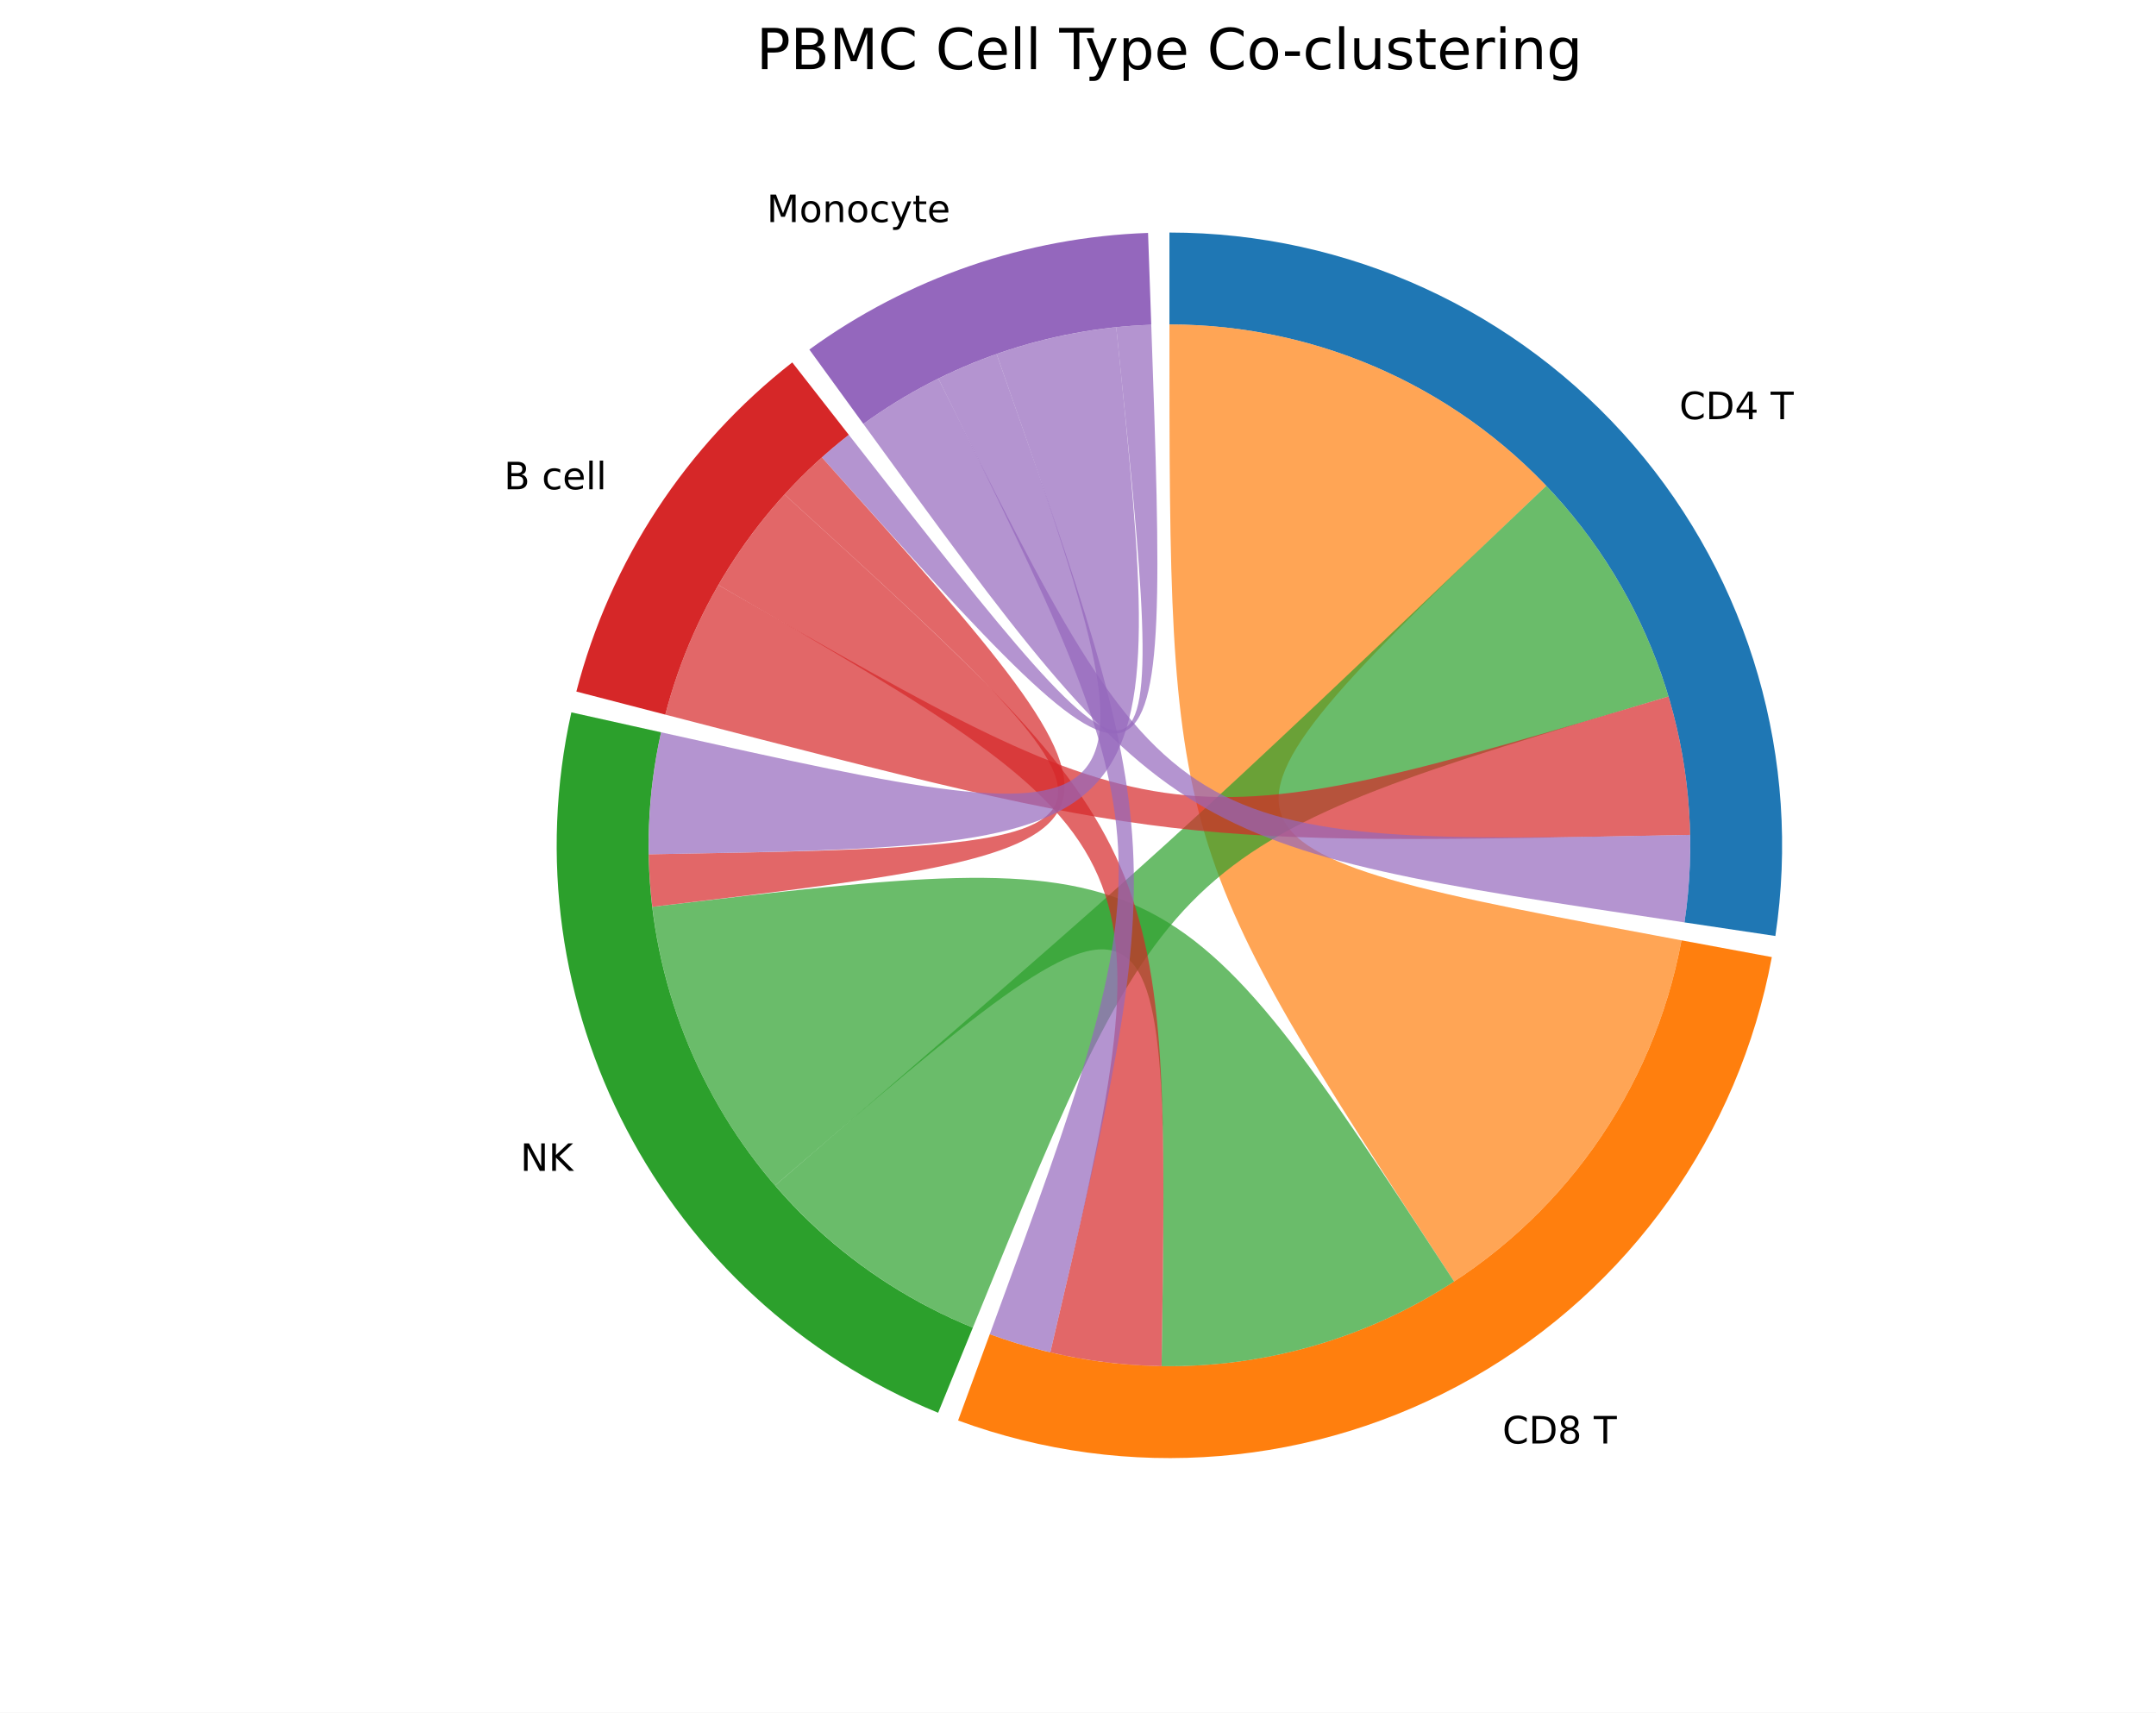
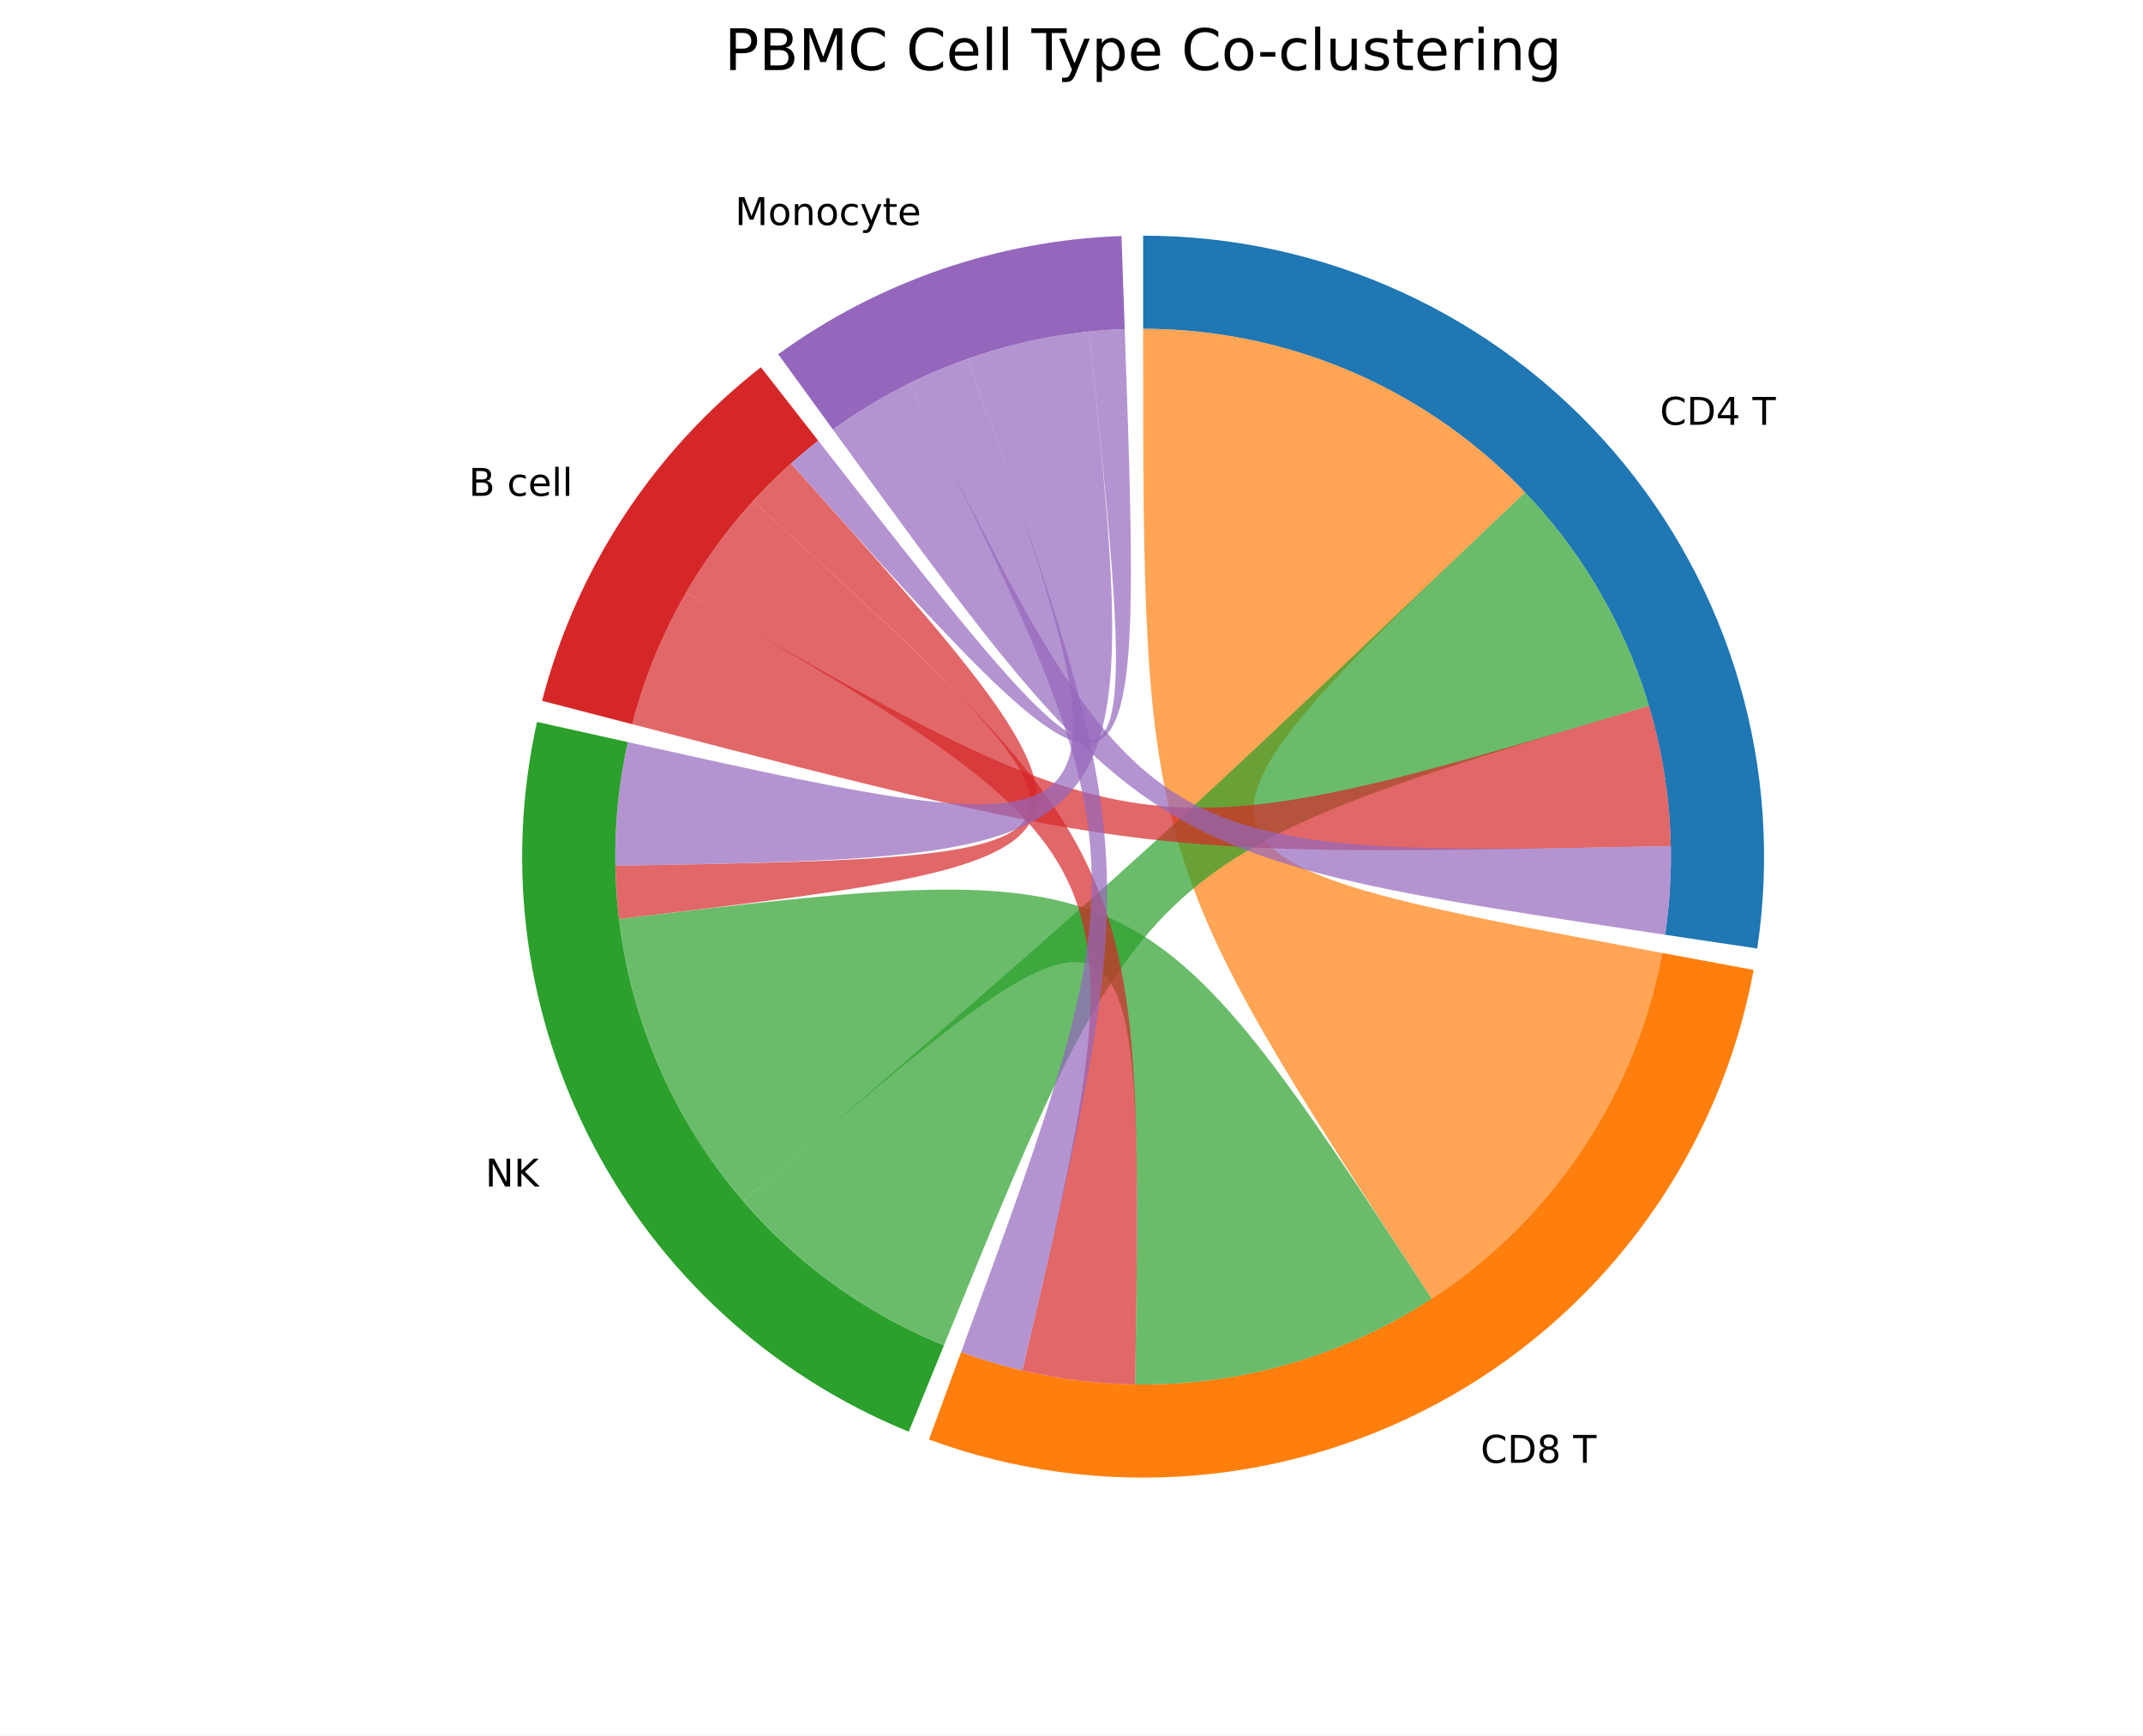
- <svg xmlns="http://www.w3.org/2000/svg" width="686.2" height="545" font-family="DejaVu Sans, Liberation Sans, Arial, sans-serif" fill="black">
+ <svg xmlns="http://www.w3.org/2000/svg" width="673" height="545" font-family="DejaVu Sans, Liberation Sans, Arial, sans-serif" fill="black">
  <rect width="100%" height="100%" fill="white" />
-   <text x="372.2" y="22" font-size="18" text-anchor="middle">PBMC Cell Type Co-clustering</text>
-   <path d="M 372.2 74 A 195 195 0 0 1 565.053 297.856 L 536.125 293.528 A 165.75 165.75 0 0 0 372.2 103.25 Z" stroke="none" stroke-width="0" fill="#1f77b4" />
-   <path d="M 563.929 304.569 A 195 195 0 0 1 304.935 452.031 L 315.024 424.576 A 165.75 165.75 0 0 0 535.169 299.234 Z" stroke="none" stroke-width="0" fill="#ff7f0e" />
-   <path d="M 298.588 449.572 A 195 195 0 0 1 181.846 226.688 L 210.399 233.035 A 165.75 165.75 0 0 0 309.63 422.486 Z" stroke="none" stroke-width="0" fill="#2ca02c" />
-   <path d="M 183.439 220.07 A 195 195 0 0 1 252.158 115.329 L 270.164 138.379 A 165.75 165.75 0 0 0 211.753 227.41 Z" stroke="none" stroke-width="0" fill="#d62728" />
-   <path d="M 257.594 111.233 A 195 195 0 0 1 365.395 74.119 L 366.415 103.351 A 165.75 165.75 0 0 0 274.785 134.898 Z" stroke="none" stroke-width="0" fill="#9467bd" />
-   <text x="534.48" y="133.39" font-size="12" text-anchor="start">CD4 T</text>
-   <text x="478.18" y="459.34" font-size="12" text-anchor="start">CD8 T</text>
-   <text x="182.45" y="372.59" font-size="12" text-anchor="end">NK</text>
-   <text x="193.1" y="155.7" font-size="12" text-anchor="end">B cell</text>
-   <text x="302.47" y="70.67" font-size="12" text-anchor="end">Monocyte</text>
-   <path d="M 535.169 299.234 A 165.75 165.75 0 0 1 462.795 407.801 C 372.2 269 372.2 269 372.2 103.25 A 165.75 165.75 0 0 1 492.147 154.607 C 372.2 269 372.2 269 535.169 299.234 Z" stroke="none" stroke-width="0" fill="#ff7f0e" fill-opacity="0.7" />
-   <path d="M 309.63 422.486 A 165.75 165.75 0 0 1 246.689 377.259 C 372.2 269 372.2 269 492.147 154.607 A 165.75 165.75 0 0 1 531.042 221.646 C 372.2 269 372.2 269 309.63 422.486 Z" stroke="none" stroke-width="0" fill="#2ca02c" fill-opacity="0.7" />
-   <path d="M 246.689 377.259 A 165.75 165.75 0 0 1 207.61 288.579 C 372.2 269 372.2 269 462.795 407.801 A 165.75 165.75 0 0 1 369.703 434.731 C 372.2 269 372.2 269 246.689 377.259 Z" stroke="none" stroke-width="0" fill="#2ca02c" fill-opacity="0.7" />
-   <path d="M 211.753 227.41 A 165.75 165.75 0 0 1 228.634 186.164 C 372.2 269 372.2 269 531.042 221.646 A 165.75 165.75 0 0 1 537.917 265.679 C 372.2 269 372.2 269 211.753 227.41 Z" stroke="none" stroke-width="0" fill="#d62728" fill-opacity="0.7" />
-   <path d="M 228.634 186.164 A 165.75 165.75 0 0 1 249.697 157.349 C 372.2 269 372.2 269 369.703 434.731 A 165.75 165.75 0 0 1 334.28 430.354 C 372.2 269 372.2 269 228.634 186.164 Z" stroke="none" stroke-width="0" fill="#d62728" fill-opacity="0.7" />
-   <path d="M 249.697 157.349 A 165.75 165.75 0 0 1 261.596 145.551 C 372.2 269 372.2 269 207.61 288.579 A 165.75 165.75 0 0 1 206.475 271.861 C 372.2 269 372.2 269 249.697 157.349 Z" stroke="none" stroke-width="0" fill="#d62728" fill-opacity="0.7" />
-   <path d="M 274.785 134.898 A 165.75 165.75 0 0 1 298.663 120.456 C 372.2 269 372.2 269 537.917 265.679 A 165.75 165.75 0 0 1 536.125 293.528 C 372.2 269 372.2 269 274.785 134.898 Z" stroke="none" stroke-width="0" fill="#9467bd" fill-opacity="0.7" />
-   <path d="M 298.663 120.456 A 165.75 165.75 0 0 1 317.188 112.646 C 372.2 269 372.2 269 334.28 430.354 A 165.75 165.75 0 0 1 315.024 424.576 C 372.2 269 372.2 269 298.663 120.456 Z" stroke="none" stroke-width="0" fill="#9467bd" fill-opacity="0.7" />
-   <path d="M 317.188 112.646 A 165.75 165.75 0 0 1 355.268 104.117 C 372.2 269 372.2 269 206.475 271.861 A 165.75 165.75 0 0 1 210.399 233.035 C 372.2 269 372.2 269 317.188 112.646 Z" stroke="none" stroke-width="0" fill="#9467bd" fill-opacity="0.7" />
-   <path d="M 355.268 104.117 A 165.75 165.75 0 0 1 366.415 103.351 C 372.2 269 372.2 269 261.596 145.551 A 165.75 165.75 0 0 1 270.164 138.379 C 372.2 269 372.2 269 355.268 104.117 Z" stroke="none" stroke-width="0" fill="#9467bd" fill-opacity="0.7" />
+   <text x="359" y="22" font-size="18" text-anchor="middle">PBMC Cell Type Co-clustering</text>
+   <path d="M 359 74 A 195 195 0 0 1 551.853 297.856 L 522.925 293.528 A 165.75 165.75 0 0 0 359 103.25 Z" stroke="none" stroke-width="0" fill="#1f77b4" />
+   <path d="M 550.729 304.569 A 195 195 0 0 1 291.735 452.031 L 301.824 424.576 A 165.75 165.75 0 0 0 521.969 299.234 Z" stroke="none" stroke-width="0" fill="#ff7f0e" />
+   <path d="M 285.388 449.572 A 195 195 0 0 1 168.646 226.688 L 197.199 233.035 A 165.75 165.75 0 0 0 296.43 422.486 Z" stroke="none" stroke-width="0" fill="#2ca02c" />
+   <path d="M 170.239 220.07 A 195 195 0 0 1 238.958 115.329 L 256.964 138.379 A 165.75 165.75 0 0 0 198.553 227.41 Z" stroke="none" stroke-width="0" fill="#d62728" />
+   <path d="M 244.394 111.233 A 195 195 0 0 1 352.195 74.119 L 353.215 103.351 A 165.75 165.75 0 0 0 261.585 134.898 Z" stroke="none" stroke-width="0" fill="#9467bd" />
+   <text x="521.28" y="133.39" font-size="12" text-anchor="start">CD4 T</text>
+   <text x="464.98" y="459.34" font-size="12" text-anchor="start">CD8 T</text>
+   <text x="169.25" y="372.59" font-size="12" text-anchor="end">NK</text>
+   <text x="179.9" y="155.7" font-size="12" text-anchor="end">B cell</text>
+   <text x="289.27" y="70.67" font-size="12" text-anchor="end">Monocyte</text>
+   <path d="M 521.969 299.234 A 165.75 165.75 0 0 1 449.595 407.801 C 359 269 359 269 359 103.25 A 165.75 165.75 0 0 1 478.947 154.607 C 359 269 359 269 521.969 299.234 Z" stroke="none" stroke-width="0" fill="#ff7f0e" fill-opacity="0.7" />
+   <path d="M 296.43 422.486 A 165.75 165.75 0 0 1 233.489 377.259 C 359 269 359 269 478.947 154.607 A 165.75 165.75 0 0 1 517.842 221.646 C 359 269 359 269 296.43 422.486 Z" stroke="none" stroke-width="0" fill="#2ca02c" fill-opacity="0.7" />
+   <path d="M 233.489 377.259 A 165.75 165.75 0 0 1 194.41 288.579 C 359 269 359 269 449.595 407.801 A 165.75 165.75 0 0 1 356.503 434.731 C 359 269 359 269 233.489 377.259 Z" stroke="none" stroke-width="0" fill="#2ca02c" fill-opacity="0.7" />
+   <path d="M 198.553 227.41 A 165.75 165.75 0 0 1 215.434 186.164 C 359 269 359 269 517.842 221.646 A 165.75 165.75 0 0 1 524.717 265.679 C 359 269 359 269 198.553 227.41 Z" stroke="none" stroke-width="0" fill="#d62728" fill-opacity="0.7" />
+   <path d="M 215.434 186.164 A 165.75 165.75 0 0 1 236.497 157.349 C 359 269 359 269 356.503 434.731 A 165.75 165.75 0 0 1 321.08 430.354 C 359 269 359 269 215.434 186.164 Z" stroke="none" stroke-width="0" fill="#d62728" fill-opacity="0.7" />
+   <path d="M 236.497 157.349 A 165.75 165.75 0 0 1 248.396 145.551 C 359 269 359 269 194.41 288.579 A 165.75 165.75 0 0 1 193.275 271.861 C 359 269 359 269 236.497 157.349 Z" stroke="none" stroke-width="0" fill="#d62728" fill-opacity="0.7" />
+   <path d="M 261.585 134.898 A 165.75 165.75 0 0 1 285.463 120.456 C 359 269 359 269 524.717 265.679 A 165.75 165.75 0 0 1 522.925 293.528 C 359 269 359 269 261.585 134.898 Z" stroke="none" stroke-width="0" fill="#9467bd" fill-opacity="0.7" />
+   <path d="M 285.463 120.456 A 165.75 165.75 0 0 1 303.988 112.646 C 359 269 359 269 321.08 430.354 A 165.75 165.75 0 0 1 301.824 424.576 C 359 269 359 269 285.463 120.456 Z" stroke="none" stroke-width="0" fill="#9467bd" fill-opacity="0.7" />
+   <path d="M 303.988 112.646 A 165.75 165.75 0 0 1 342.068 104.117 C 359 269 359 269 193.275 271.861 A 165.75 165.75 0 0 1 197.199 233.035 C 359 269 359 269 303.988 112.646 Z" stroke="none" stroke-width="0" fill="#9467bd" fill-opacity="0.7" />
+   <path d="M 342.068 104.117 A 165.75 165.75 0 0 1 353.215 103.351 C 359 269 359 269 248.396 145.551 A 165.75 165.75 0 0 1 256.964 138.379 C 359 269 359 269 342.068 104.117 Z" stroke="none" stroke-width="0" fill="#9467bd" fill-opacity="0.7" />
</svg>
